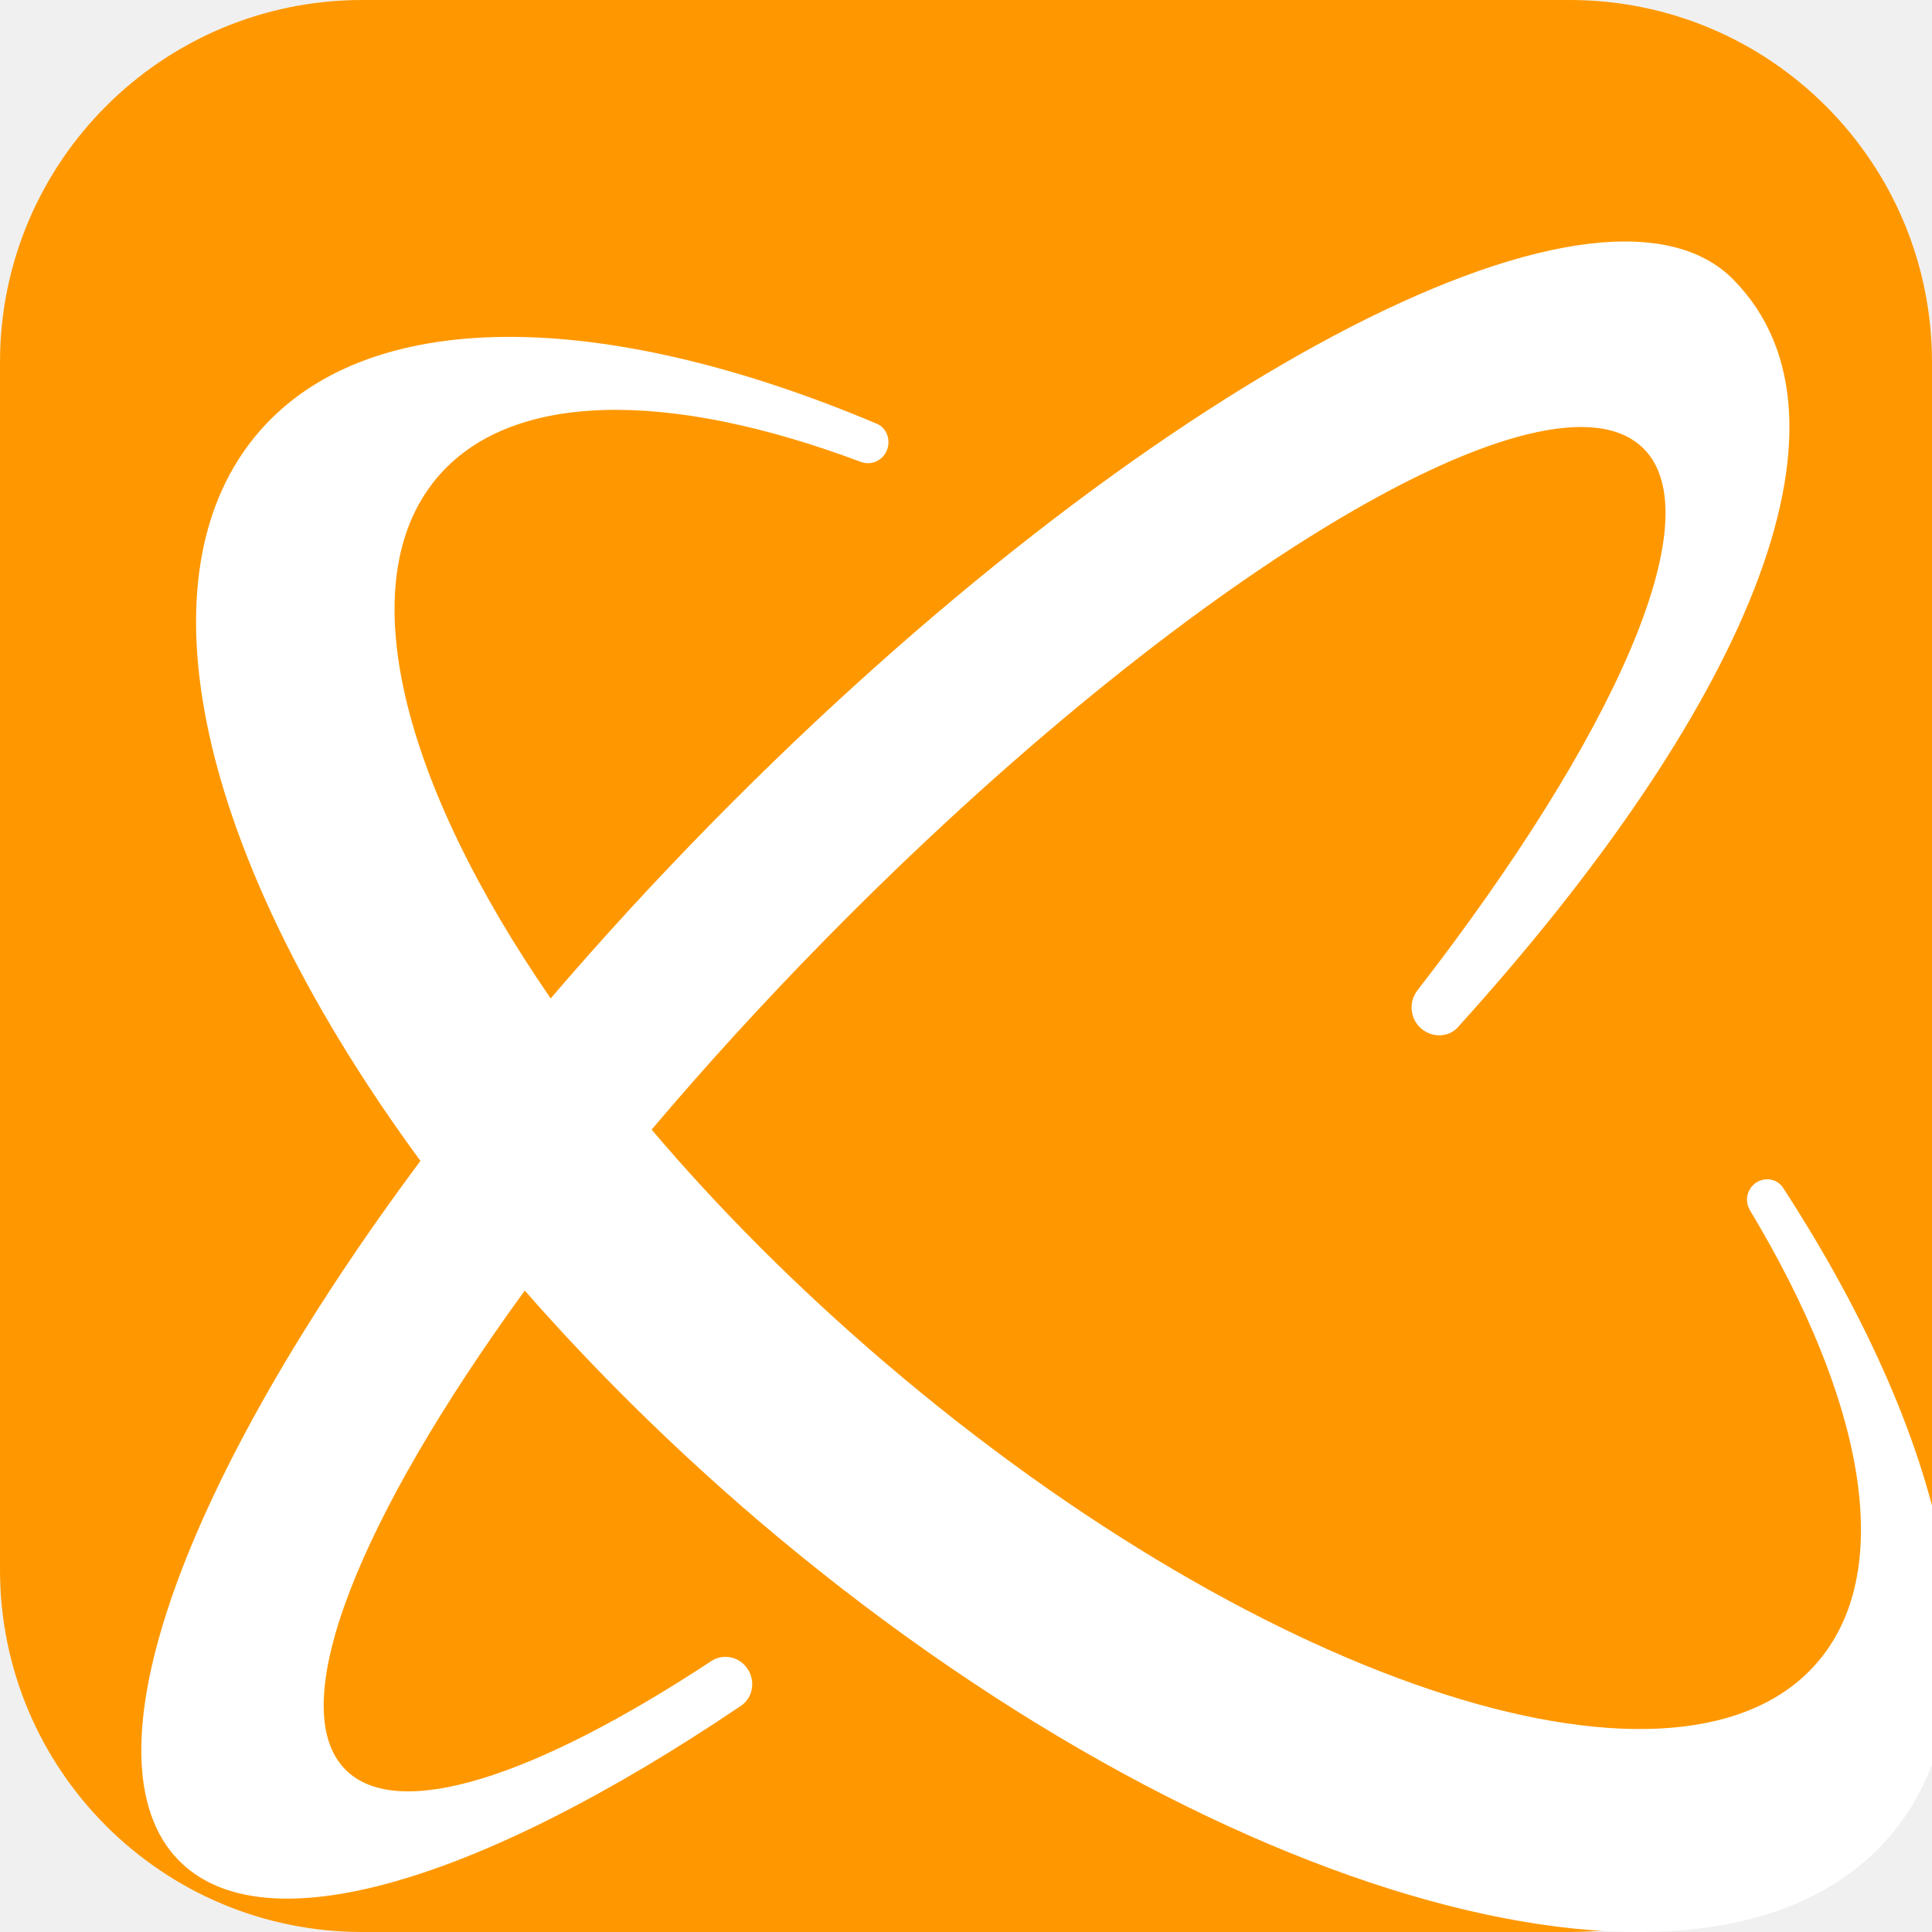
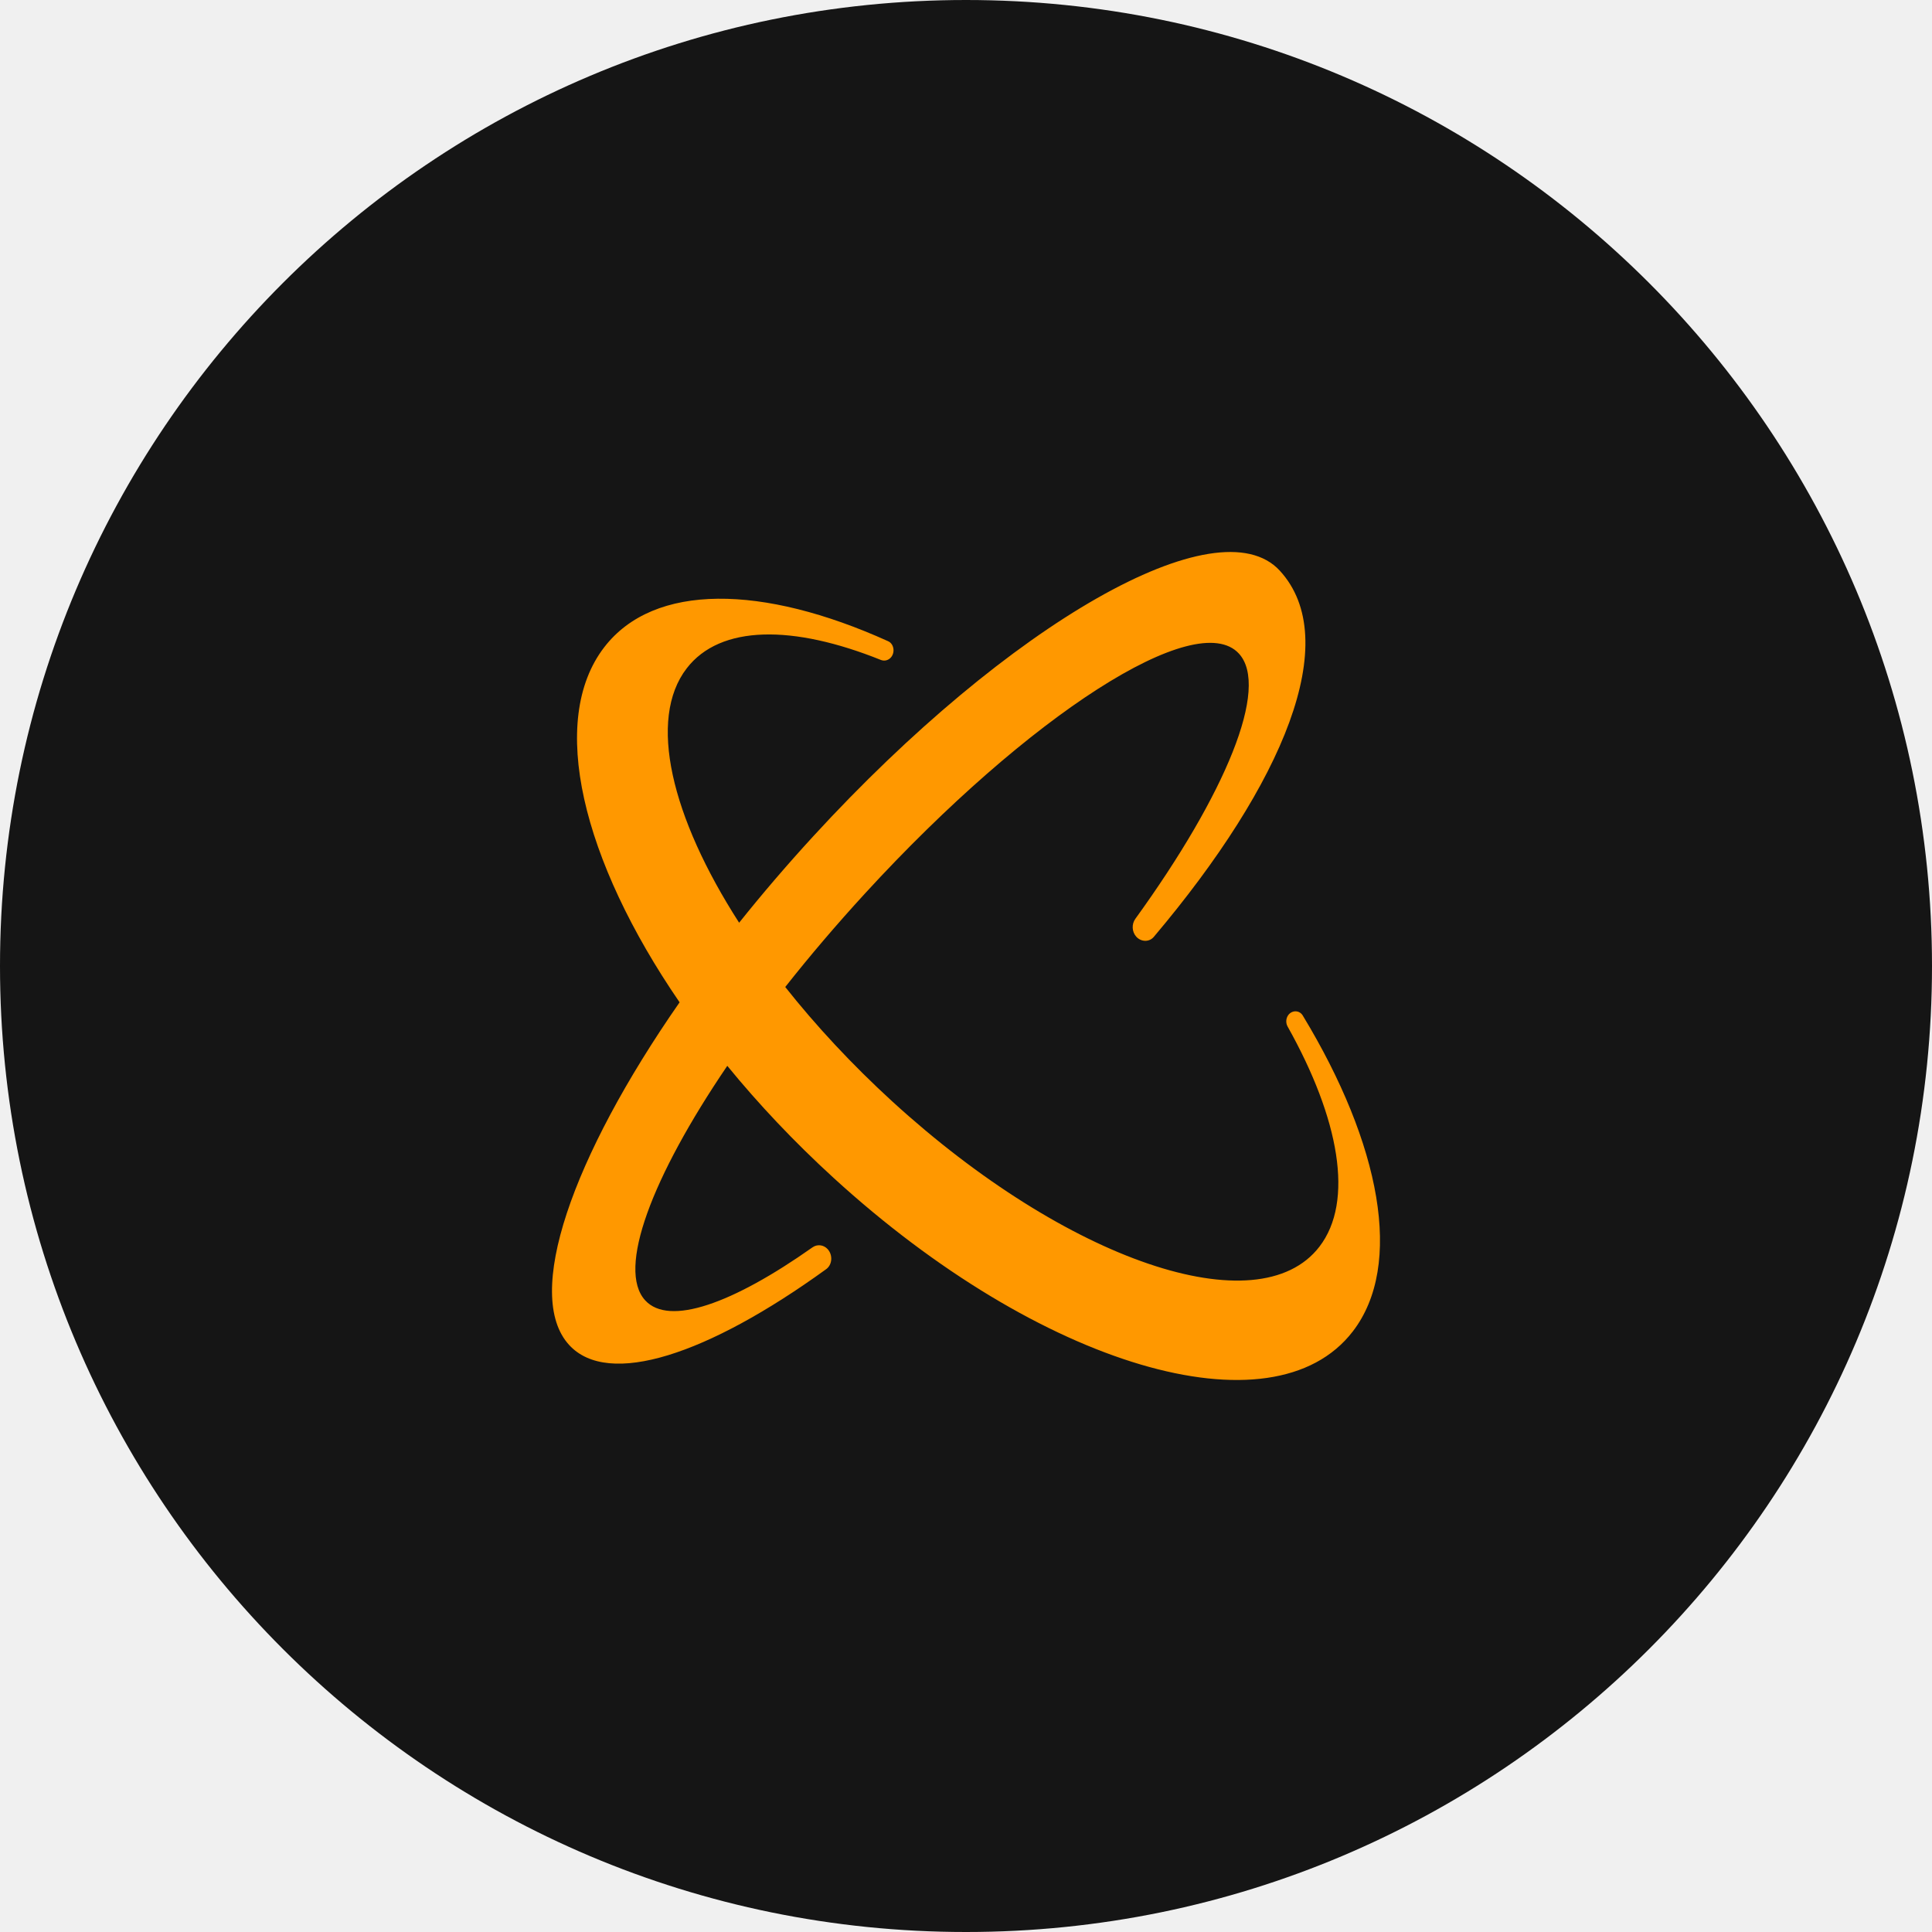
- <svg xmlns="http://www.w3.org/2000/svg" width="32" height="32" viewBox="0 0 32 32" fill="none">
-   <rect width="32" height="32" rx="6" fill="#FF9800" />
-   <path fill-rule="evenodd" clip-rule="evenodd" d="M11.53 23.16C19.018 29.55 27.444 31.878 30.346 28.36C32.201 26.112 31.352 22.017 28.542 17.687C28.426 17.491 28.155 17.483 28.013 17.655C27.962 17.717 27.936 17.793 27.936 17.87C27.936 17.931 27.953 17.993 27.986 18.048C29.86 21.166 30.403 23.959 29.137 25.492C26.92 28.18 20 25.979 13.67 20.579C12.207 19.33 10.904 18.02 9.793 16.71C10.676 15.666 11.646 14.601 12.69 13.539C18.629 7.5 24.691 3.872 26.229 5.436C27.354 6.58 25.747 10.186 22.477 14.404C22.336 14.585 22.351 14.846 22.512 15.01C22.693 15.194 22.998 15.199 23.163 14.996C27.838 9.825 30.02 4.98 27.711 2.632C25.482 0.365 17.91 4.389 10.801 11.619C9.848 12.589 8.952 13.566 8.121 14.537C5.658 10.963 4.801 7.655 6.221 5.934C7.44 4.458 10.078 4.457 13.257 5.65C13.392 5.7 13.543 5.661 13.635 5.549C13.69 5.483 13.716 5.403 13.716 5.324C13.716 5.19 13.641 5.06 13.505 5.011C8.981 3.105 5.039 3.032 3.234 5.219C1.189 7.699 2.431 12.42 5.964 17.228C2.056 22.473 0.31 27.136 1.962 28.815C3.386 30.264 6.989 29.144 11.26 26.262C11.5 26.112 11.524 25.773 11.327 25.574C11.181 25.425 10.952 25.4 10.779 25.514C7.879 27.424 5.584 28.187 4.718 27.307C3.687 26.258 4.954 23.139 7.692 19.376C8.824 20.668 10.112 21.945 11.53 23.16Z" fill="white" transform="translate(1, 2)" />
+ <svg xmlns="http://www.w3.org/2000/svg" width="70" height="70" viewBox="0 0 70 70" fill="none">
+   <rect width="70" height="70" rx="35" fill="#151515" />
+   <path fill-rule="evenodd" clip-rule="evenodd" d="M30.197 42.672C37.685 49.518 46.111 52.012 49.013 48.242C50.868 45.834 50.019 41.447 47.209 36.807C47.093 36.598 46.822 36.589 46.68 36.773C46.629 36.84 46.604 36.921 46.604 37.003C46.604 37.069 46.62 37.135 46.653 37.194C48.527 40.535 49.07 43.528 47.804 45.171C45.587 48.05 38.658 45.692 32.328 39.906C30.865 38.568 29.563 37.164 28.451 35.761C29.334 34.642 30.305 33.501 31.349 32.363C37.288 25.892 43.35 22.006 44.888 23.681C46.012 24.907 44.406 28.771 41.136 33.29C40.995 33.484 41.01 33.764 41.171 33.94C41.352 34.137 41.657 34.142 41.822 33.924C46.497 28.384 48.679 23.193 46.37 20.677C44.141 18.248 36.569 22.56 29.46 30.306C28.507 31.345 27.611 32.392 26.78 33.432C24.317 29.603 23.461 26.059 24.881 24.215C26.099 22.633 28.737 22.633 31.916 23.911C32.051 23.965 32.202 23.922 32.294 23.803C32.349 23.732 32.374 23.646 32.374 23.562C32.374 23.418 32.3 23.279 32.164 23.226C27.64 21.184 23.698 21.106 21.893 23.45C19.848 26.106 21.09 31.165 24.623 36.316C20.715 41.935 18.97 46.931 20.621 48.731C22.045 50.282 25.648 49.083 29.919 45.995C30.159 45.834 30.183 45.471 29.986 45.257C29.84 45.099 29.611 45.072 29.438 45.194C26.538 47.24 24.243 48.057 23.377 47.115C22.346 45.991 23.613 42.648 26.351 38.617C27.483 40.002 28.771 41.369 30.197 42.672Z" fill="#FF9800" />
</svg>
